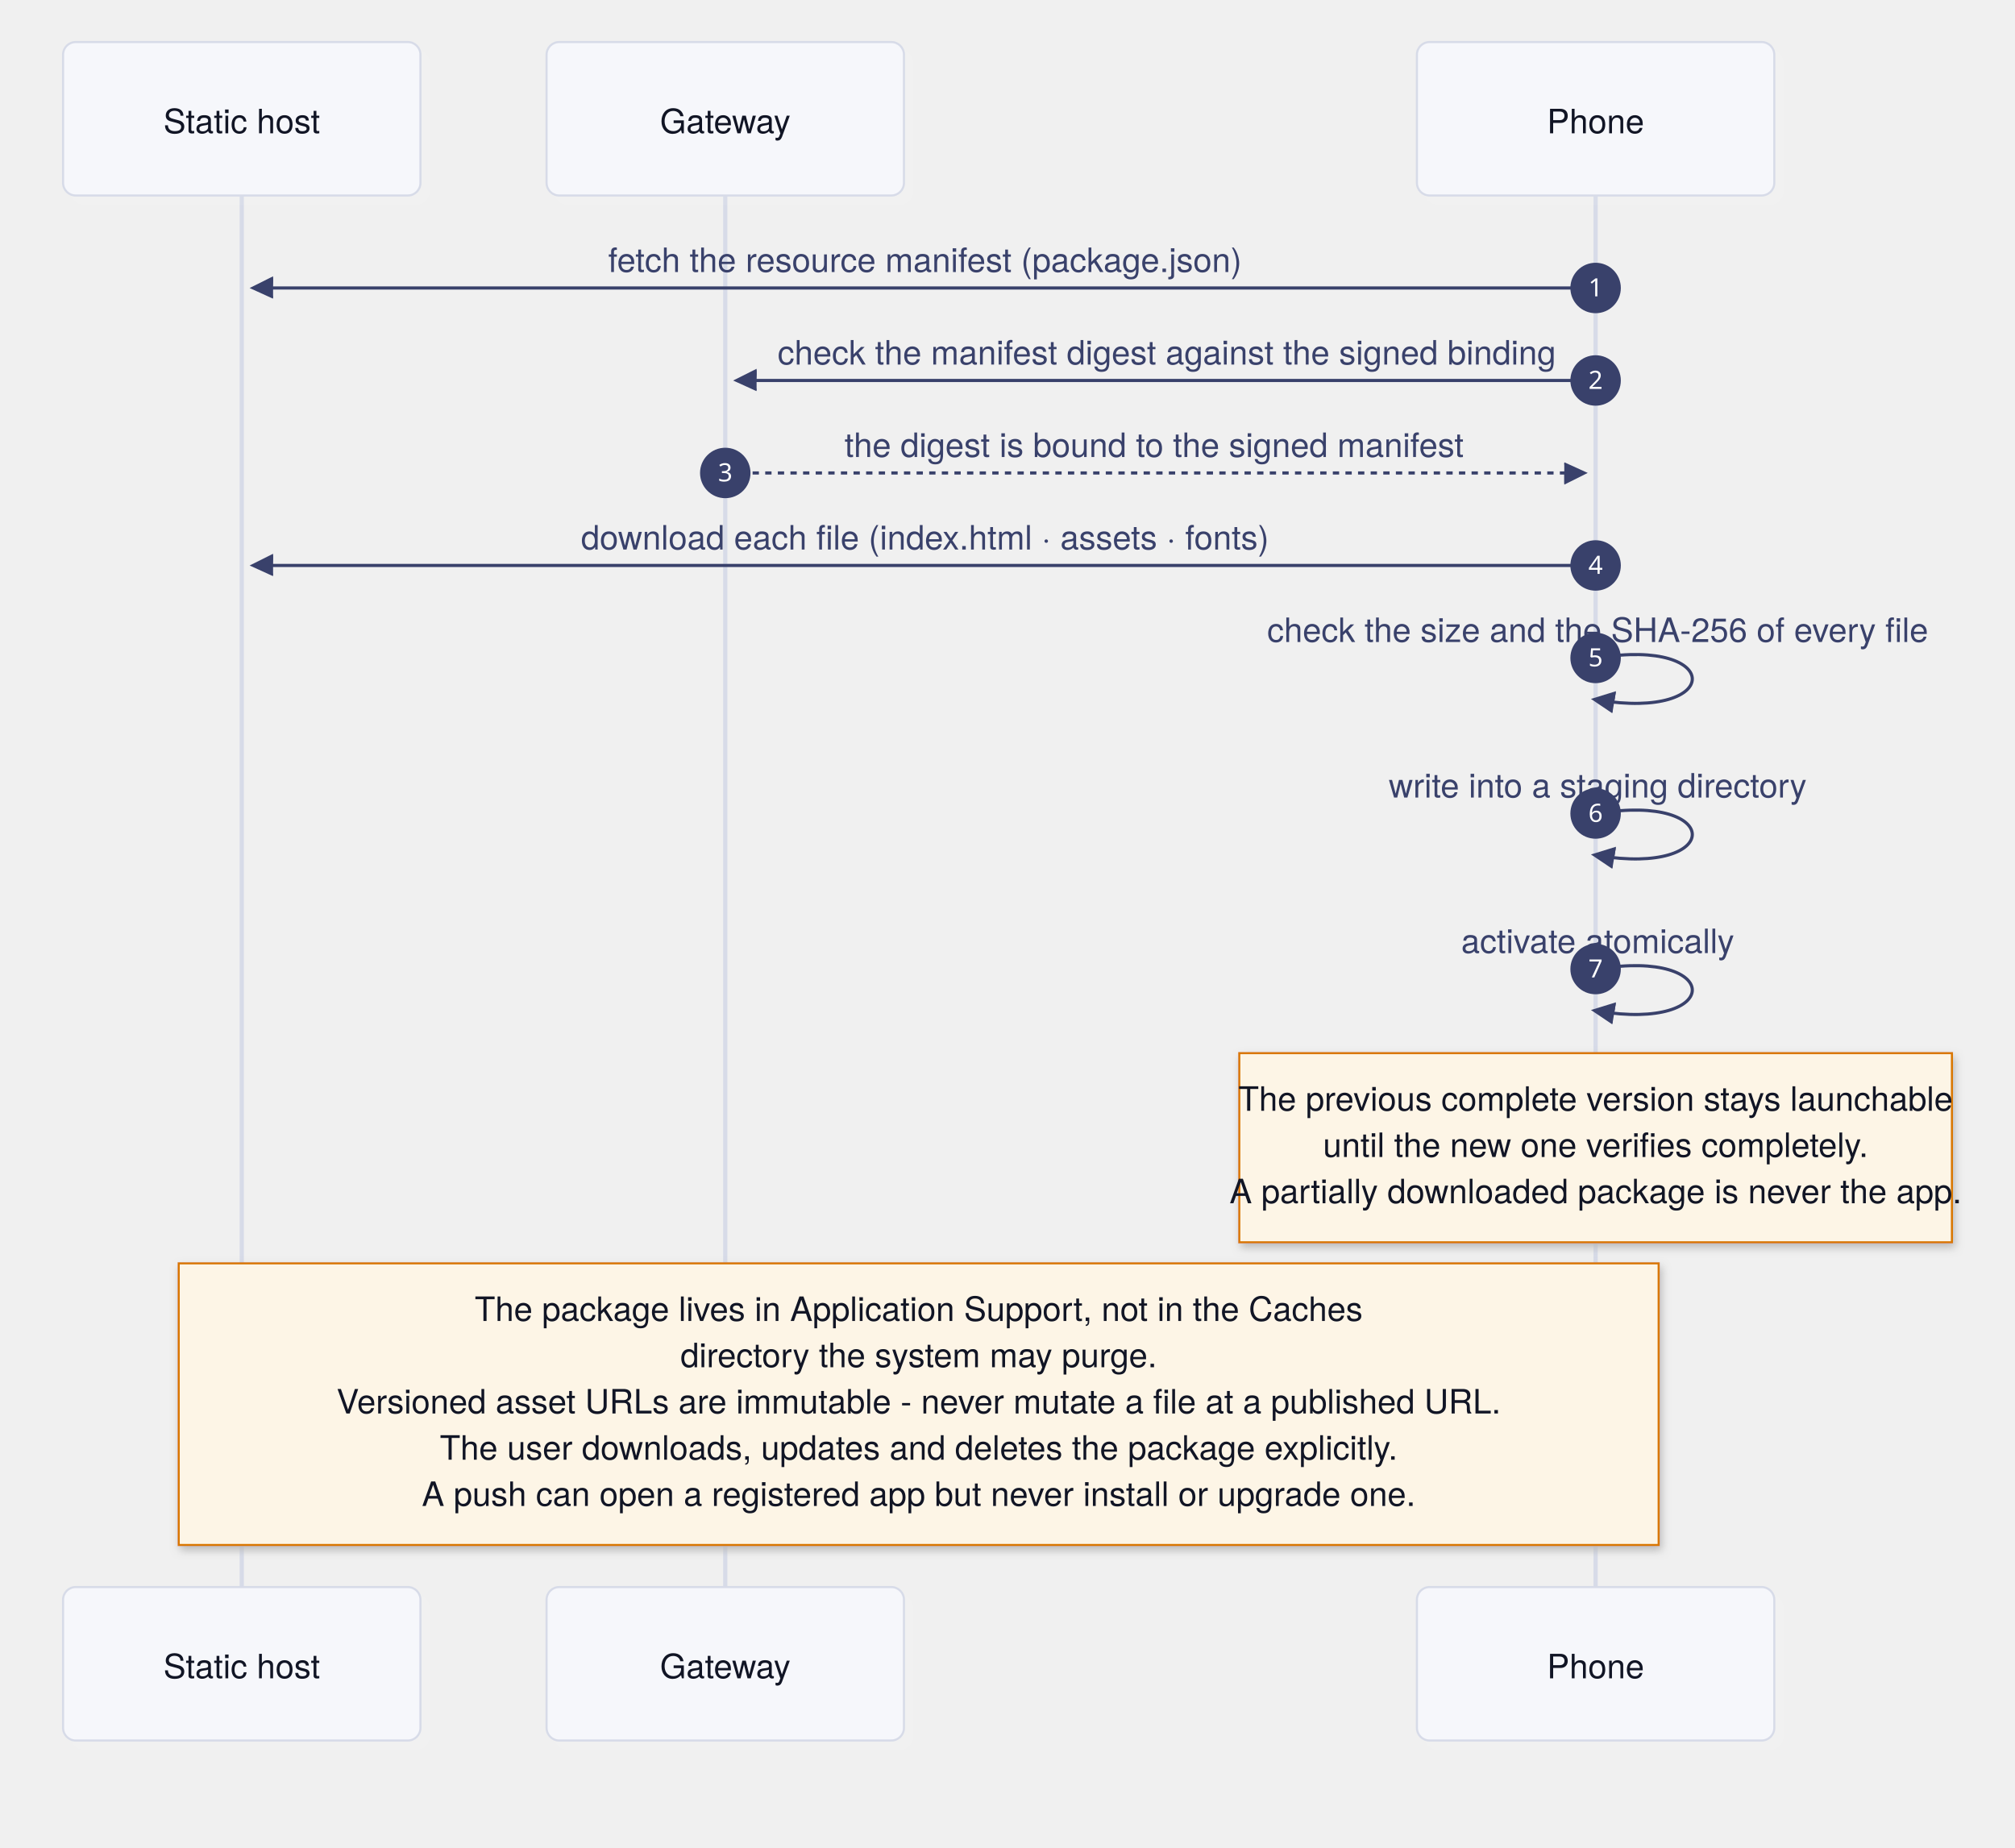
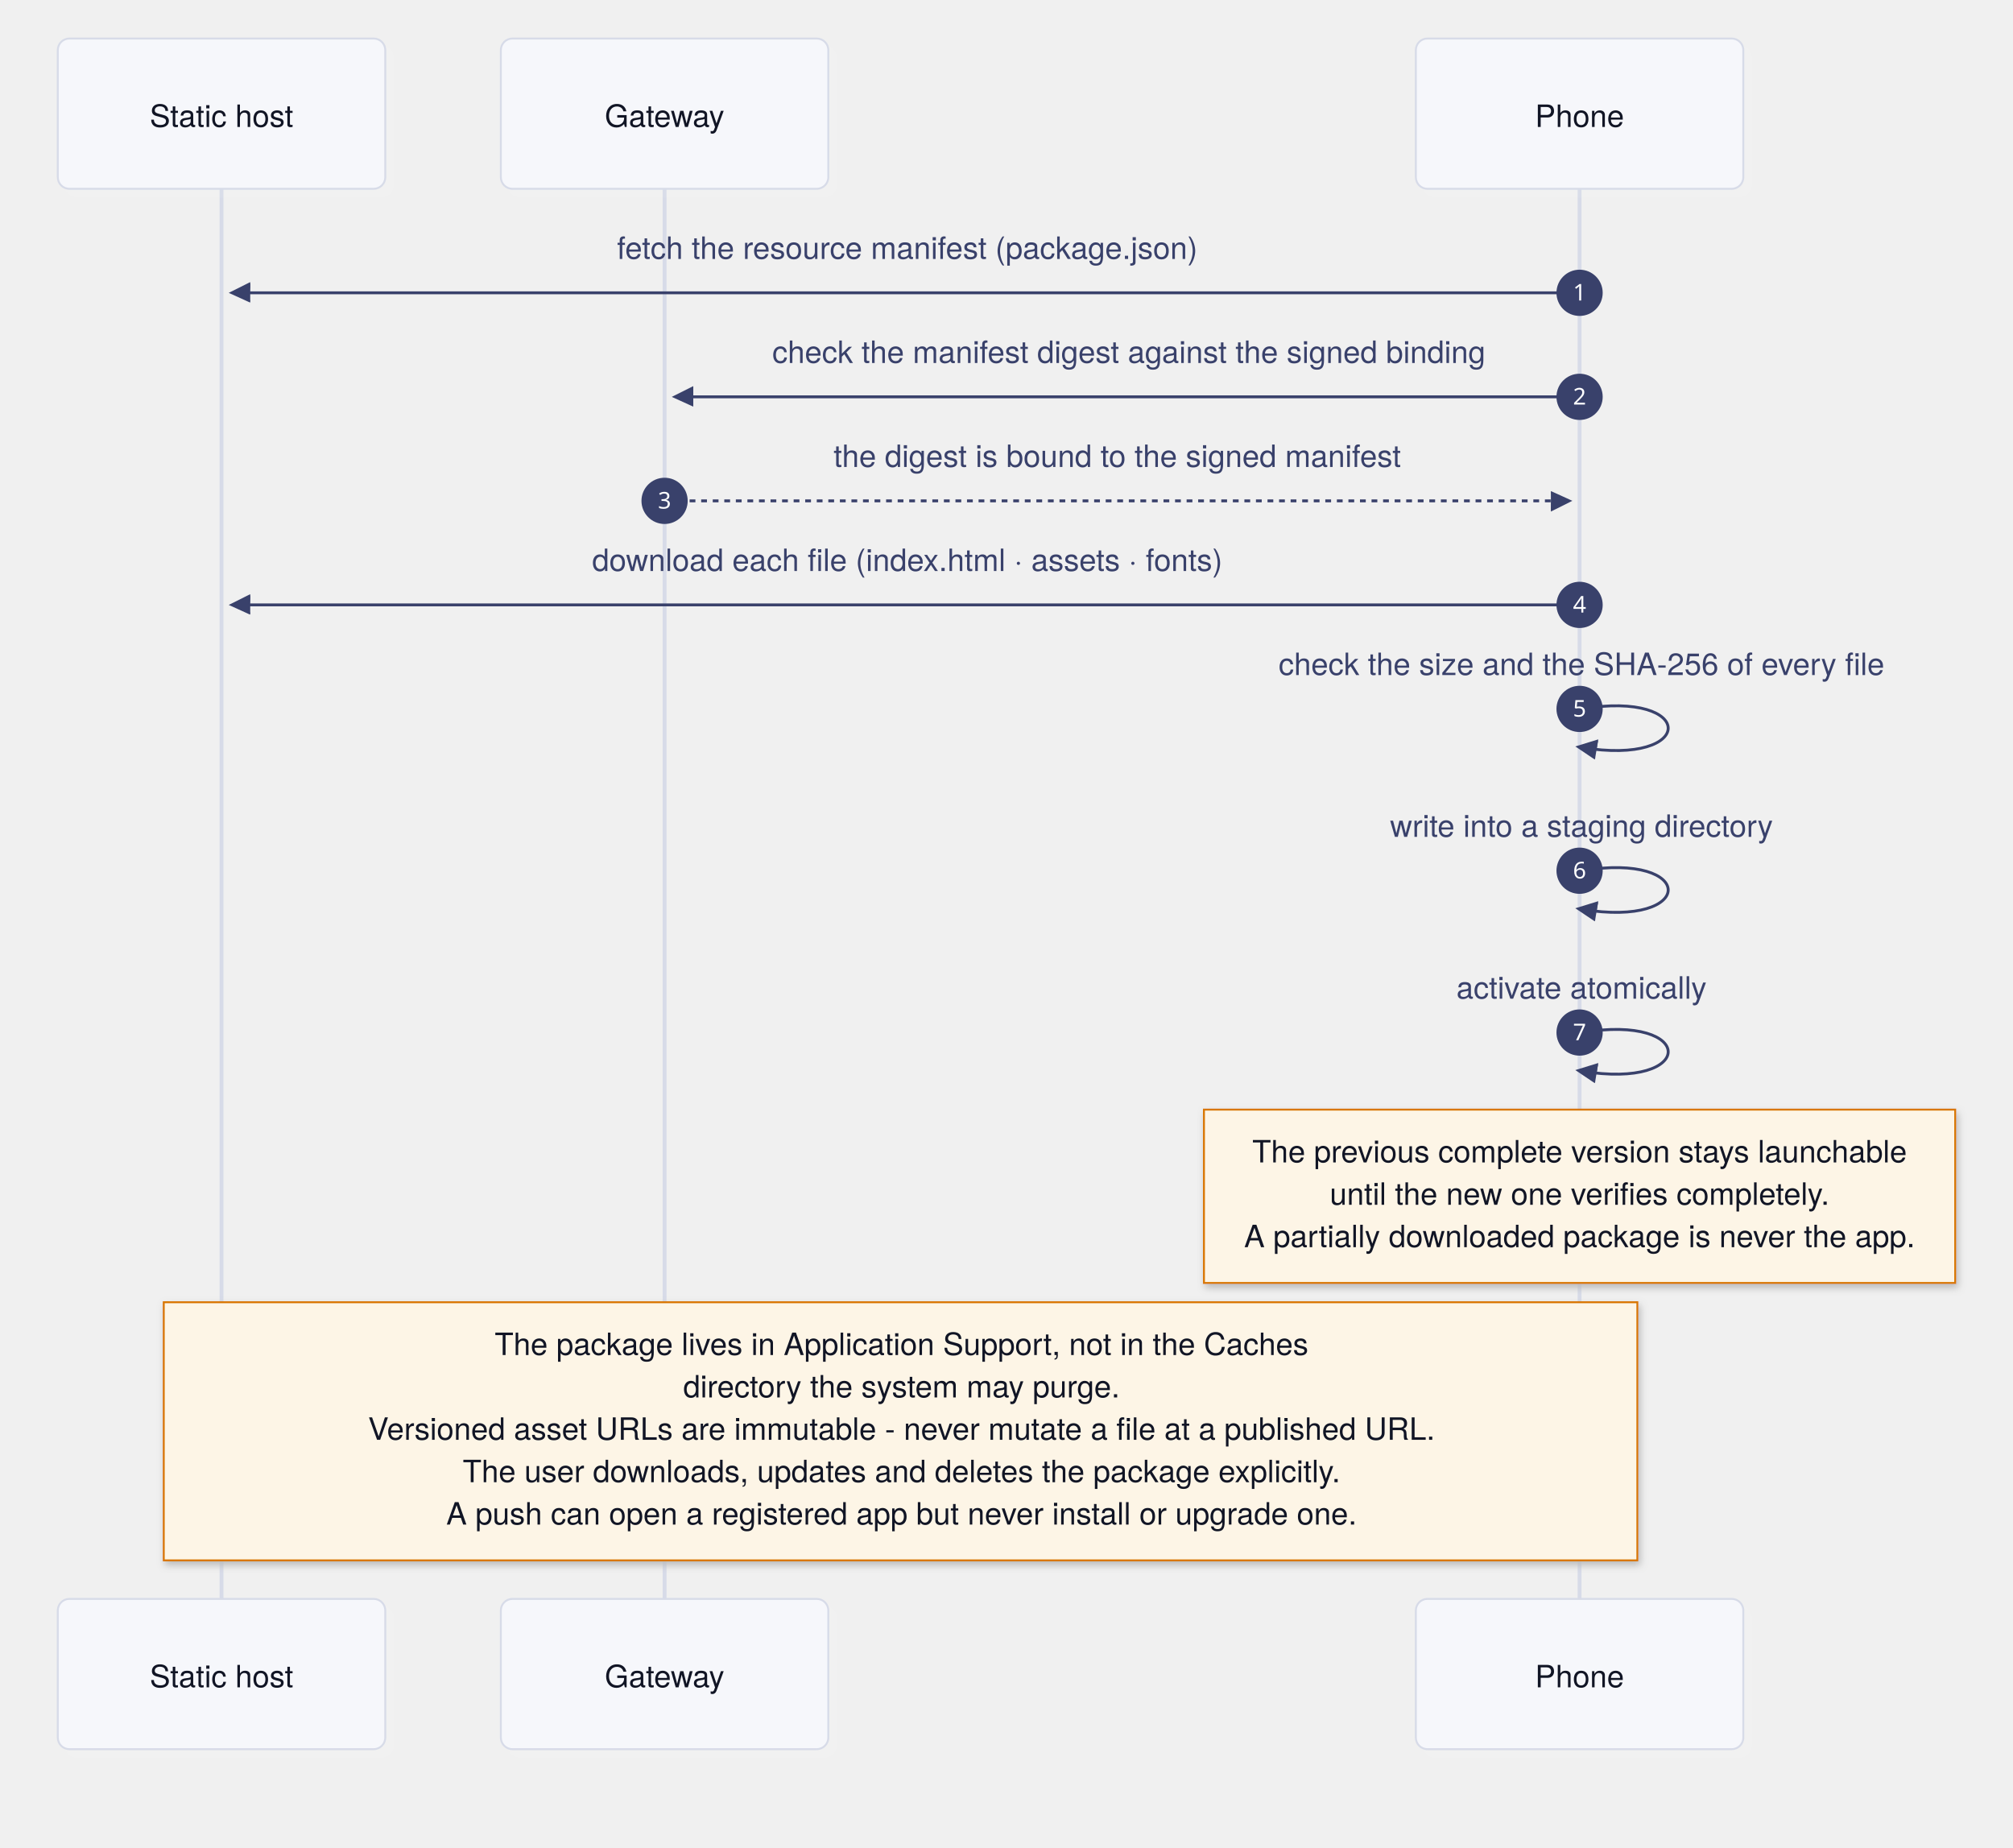
- <svg xmlns="http://www.w3.org/2000/svg" id="my-svg" width="100%" style="max-width: 958.5px; background-color: white;" viewBox="-30 -20 958.5 879" role="graphics-document document" aria-roledescription="sequence">
+ <svg xmlns="http://www.w3.org/2000/svg" id="my-svg" width="100%" style="max-width: 1045px; background-color: white;" viewBox="-30 -20 1045 959" role="graphics-document document" aria-roledescription="sequence">
  <g>
-     <rect x="644" y="735" fill="#eaeaea" stroke="#666" width="170" height="73" name="P" rx="6" ry="6" class="actor actor-bottom" data-look="neo" filter="url(#my-svg-drop-shadow)" />
-     <text x="729" y="771.5" dominant-baseline="central" alignment-baseline="central" class="actor actor-box" style="text-anchor: middle; font-size: 16px; font-weight: 400;">
-       <tspan x="729" dy="0">Phone</tspan>
+     <rect x="705" y="810" fill="#eaeaea" stroke="#666" width="170" height="78" name="P" rx="6" ry="6" class="actor actor-bottom" data-look="neo" filter="url(#my-svg-drop-shadow)" />
+     <text x="790" y="849" dominant-baseline="central" alignment-baseline="central" class="actor actor-box" style="text-anchor: middle; font-size: 16px; font-weight: 400;">
+       <tspan x="790" dy="0">Phone</tspan>
    </text>
  </g>
  <g>
-     <rect x="230" y="735" fill="#eaeaea" stroke="#666" width="170" height="73" name="G" rx="6" ry="6" class="actor actor-bottom" data-look="neo" filter="url(#my-svg-drop-shadow)" />
-     <text x="315" y="771.5" dominant-baseline="central" alignment-baseline="central" class="actor actor-box" style="text-anchor: middle; font-size: 16px; font-weight: 400;">
+     <rect x="230" y="810" fill="#eaeaea" stroke="#666" width="170" height="78" name="G" rx="6" ry="6" class="actor actor-bottom" data-look="neo" filter="url(#my-svg-drop-shadow)" />
+     <text x="315" y="849" dominant-baseline="central" alignment-baseline="central" class="actor actor-box" style="text-anchor: middle; font-size: 16px; font-weight: 400;">
      <tspan x="315" dy="0">Gateway</tspan>
    </text>
  </g>
  <g>
-     <rect x="0" y="735" fill="#eaeaea" stroke="#666" width="170" height="73" name="H" rx="6" ry="6" class="actor actor-bottom" data-look="neo" filter="url(#my-svg-drop-shadow)" />
-     <text x="85" y="771.5" dominant-baseline="central" alignment-baseline="central" class="actor actor-box" style="text-anchor: middle; font-size: 16px; font-weight: 400;">
+     <rect x="0" y="810" fill="#eaeaea" stroke="#666" width="170" height="78" name="H" rx="6" ry="6" class="actor actor-bottom" data-look="neo" filter="url(#my-svg-drop-shadow)" />
+     <text x="85" y="849" dominant-baseline="central" alignment-baseline="central" class="actor actor-box" style="text-anchor: middle; font-size: 16px; font-weight: 400;">
      <tspan x="85" dy="0">Static host</tspan>
    </text>
  </g>
  <g>
-     <line id="actor2" x1="729" y1="73" x2="729" y2="735" class="actor-line 200" stroke-width="0.5px" stroke="#999" name="P" data-et="life-line" data-id="P" />
+     <line id="actor2" x1="790" y1="78" x2="790" y2="810" class="actor-line 200" stroke-width="0.5px" stroke="#999" name="P" data-et="life-line" data-id="P" />
    <g id="root-2" data-look="neo" data-et="participant" data-type="participant" data-id="P">
-       <rect x="644" y="0" fill="#eaeaea" stroke="#666" width="170" height="73" name="P" rx="6" ry="6" class="actor actor-top" data-look="neo" filter="url(#my-svg-drop-shadow)" />
-       <text x="729" y="36.5" dominant-baseline="central" alignment-baseline="central" class="actor actor-box" style="text-anchor: middle; font-size: 16px; font-weight: 400;">
-         <tspan x="729" dy="0">Phone</tspan>
+       <rect x="705" y="0" fill="#eaeaea" stroke="#666" width="170" height="78" name="P" rx="6" ry="6" class="actor actor-top" data-look="neo" filter="url(#my-svg-drop-shadow)" />
+       <text x="790" y="39" dominant-baseline="central" alignment-baseline="central" class="actor actor-box" style="text-anchor: middle; font-size: 16px; font-weight: 400;">
+         <tspan x="790" dy="0">Phone</tspan>
      </text>
    </g>
  </g>
  <g>
-     <line id="actor1" x1="315" y1="73" x2="315" y2="735" class="actor-line 200" stroke-width="0.5px" stroke="#999" name="G" data-et="life-line" data-id="G" />
+     <line id="actor1" x1="315" y1="78" x2="315" y2="810" class="actor-line 200" stroke-width="0.5px" stroke="#999" name="G" data-et="life-line" data-id="G" />
    <g id="root-1" data-look="neo" data-et="participant" data-type="participant" data-id="G">
-       <rect x="230" y="0" fill="#eaeaea" stroke="#666" width="170" height="73" name="G" rx="6" ry="6" class="actor actor-top" data-look="neo" filter="url(#my-svg-drop-shadow)" />
-       <text x="315" y="36.5" dominant-baseline="central" alignment-baseline="central" class="actor actor-box" style="text-anchor: middle; font-size: 16px; font-weight: 400;">
+       <rect x="230" y="0" fill="#eaeaea" stroke="#666" width="170" height="78" name="G" rx="6" ry="6" class="actor actor-top" data-look="neo" filter="url(#my-svg-drop-shadow)" />
+       <text x="315" y="39" dominant-baseline="central" alignment-baseline="central" class="actor actor-box" style="text-anchor: middle; font-size: 16px; font-weight: 400;">
        <tspan x="315" dy="0">Gateway</tspan>
      </text>
    </g>
  </g>
  <g>
-     <line id="actor0" x1="85" y1="73" x2="85" y2="735" class="actor-line 200" stroke-width="0.5px" stroke="#999" name="H" data-et="life-line" data-id="H" />
+     <line id="actor0" x1="85" y1="78" x2="85" y2="810" class="actor-line 200" stroke-width="0.5px" stroke="#999" name="H" data-et="life-line" data-id="H" />
    <g id="root-0" data-look="neo" data-et="participant" data-type="participant" data-id="H">
-       <rect x="0" y="0" fill="#eaeaea" stroke="#666" width="170" height="73" name="H" rx="6" ry="6" class="actor actor-top" data-look="neo" filter="url(#my-svg-drop-shadow)" />
-       <text x="85" y="36.5" dominant-baseline="central" alignment-baseline="central" class="actor actor-box" style="text-anchor: middle; font-size: 16px; font-weight: 400;">
+       <rect x="0" y="0" fill="#eaeaea" stroke="#666" width="170" height="78" name="H" rx="6" ry="6" class="actor actor-top" data-look="neo" filter="url(#my-svg-drop-shadow)" />
+       <text x="85" y="39" dominant-baseline="central" alignment-baseline="central" class="actor actor-box" style="text-anchor: middle; font-size: 16px; font-weight: 400;">
        <tspan x="85" dy="0">Static host</tspan>
      </text>
    </g>
  </g>
  <style>#my-svg{font-family:Manrope,'PingFang SC','Helvetica Neue',sans-serif;font-size:15px;fill:#111525;}@keyframes edge-animation-frame{from{stroke-dashoffset:0;}}@keyframes dash{to{stroke-dashoffset:0;}}#my-svg .edge-animation-slow{stroke-dasharray:9,5!important;stroke-dashoffset:900;animation:dash 50s linear infinite;stroke-linecap:round;}#my-svg .edge-animation-fast{stroke-dasharray:9,5!important;stroke-dashoffset:900;animation:dash 20s linear infinite;stroke-linecap:round;}#my-svg .error-icon{fill:#f6f7fb;}#my-svg .error-text{fill:#090804;stroke:#090804;}#my-svg .edge-thickness-normal{stroke-width:1px;}#my-svg .edge-thickness-thick{stroke-width:3.5px;}#my-svg .edge-pattern-solid{stroke-dasharray:0;}#my-svg .edge-thickness-invisible{stroke-width:0;fill:none;}#my-svg .edge-pattern-dashed{stroke-dasharray:3;}#my-svg .edge-pattern-dotted{stroke-dasharray:2;}#my-svg .marker{fill:#61677b;stroke:#61677b;}#my-svg .marker.cross{stroke:#61677b;}#my-svg svg{font-family:Manrope,'PingFang SC','Helvetica Neue',sans-serif;font-size:15px;}#my-svg p{margin:0;}#my-svg .actor{stroke:#d7dbe8;fill:#f6f7fb;stroke-width:1;}#my-svg rect.actor.outer-path[data-look="neo"]{filter:drop-shadow( 1px 2px 2px rgba(185,185,185,1));}#my-svg rect.note[data-look="neo"]{stroke:#d97706;fill:#fdf5e6;filter:drop-shadow( 1px 2px 2px rgba(185,185,185,1));}#my-svg text.actor&gt;tspan{fill:#111525;stroke:none;}#my-svg .actor-line{stroke:#d7dbe8;}#my-svg .innerArc{stroke-width:1.5;stroke-dasharray:none;}#my-svg .messageLine0{stroke-width:1.5;stroke-dasharray:none;stroke:#39416b;}#my-svg .messageLine1{stroke-width:1.5;stroke-dasharray:2,2;stroke:#39416b;}#my-svg [id$="-arrowhead"] path{fill:#39416b;stroke:#39416b;}#my-svg .sequenceNumber{fill:#ffffff;}#my-svg [id$="-sequencenumber"]{fill:#39416b;}#my-svg [id$="-crosshead"] path{fill:#39416b;stroke:#39416b;}#my-svg .messageText{fill:#39416b;stroke:none;}#my-svg .labelBox{stroke:#d7dbe8;fill:#f6f7fb;filter:drop-shadow( 1px 2px 2px rgba(185,185,185,1));}#my-svg .labelText,#my-svg .labelText&gt;tspan{fill:#111525;stroke:none;}#my-svg .loopText,#my-svg .loopText&gt;tspan{fill:#111525;stroke:none;}#my-svg .sectionTitle,#my-svg .sectionTitle&gt;tspan{fill:#111525;stroke:none;}#my-svg .loopLine{stroke-width:2px;stroke-dasharray:2,2;stroke:#d7dbe8;fill:#d7dbe8;}#my-svg .note{stroke:#d97706;fill:#fdf5e6;}#my-svg .noteText,#my-svg .noteText&gt;tspan{fill:#111525;stroke:none;}#my-svg .activation0{fill:#eef3ff;stroke:#2878f4;}#my-svg .activation1{fill:#eef3ff;stroke:#2878f4;}#my-svg .activation2{fill:#eef3ff;stroke:#2878f4;}#my-svg .actorPopupMenu{position:absolute;}#my-svg .actorPopupMenuPanel{position:absolute;fill:#f6f7fb;box-shadow:0px 8px 16px 0px rgba(0,0,0,0.2);filter:drop-shadow(3px 5px 2px rgb(0 0 0 / 0.4));}#my-svg .actor-man circle,#my-svg line{fill:#f6f7fb;stroke-width:2px;}#my-svg g rect.rect{filter:drop-shadow( 1px 2px 2px rgba(185,185,185,1));stroke:#2878f4;}#my-svg .node .neo-node{stroke:#2878f4;}#my-svg [data-look="neo"].node rect,#my-svg [data-look="neo"].cluster rect,#my-svg [data-look="neo"].node polygon{stroke:url(#my-svg-gradient);filter:drop-shadow( 1px 2px 2px rgba(185,185,185,1));}#my-svg [data-look="neo"].swimlane.cluster rect{filter:none;}#my-svg [data-look="neo"].node path{stroke:url(#my-svg-gradient);stroke-width:1px;}#my-svg [data-look="neo"].node .outer-path{filter:drop-shadow( 1px 2px 2px rgba(185,185,185,1));}#my-svg [data-look="neo"].node .neo-line path{stroke:#2878f4;filter:none;}#my-svg [data-look="neo"].node circle{stroke:url(#my-svg-gradient);filter:drop-shadow( 1px 2px 2px rgba(185,185,185,1));}#my-svg [data-look="neo"].node circle .state-start{fill:#000000;}#my-svg [data-look="neo"].icon-shape .icon{fill:url(#my-svg-gradient);filter:drop-shadow( 1px 2px 2px rgba(185,185,185,1));}#my-svg [data-look="neo"].icon-shape .icon-neo path{stroke:url(#my-svg-gradient);filter:drop-shadow( 1px 2px 2px rgba(185,185,185,1));}#my-svg :root{--mermaid-font-family:"trebuchet ms",verdana,arial,sans-serif;}</style>
  <g />
  <defs>
    <symbol id="my-svg-computer" width="24" height="24">
      <path transform="scale(.5)" d="M2 2v13h20v-13h-20zm18 11h-16v-9h16v9zm-10.228 6l.466-1h3.524l.467 1h-4.457zm14.228 3h-24l2-6h2.104l-1.33 4h18.45l-1.297-4h2.073l2 6zm-5-10h-14v-7h14v7z" />
    </symbol>
  </defs>
  <defs>
    <symbol id="my-svg-database" fill-rule="evenodd" clip-rule="evenodd">
      <path transform="scale(.5)" d="M12.258.001l.256.004.255.005.253.008.251.01.249.012.247.015.246.016.242.019.241.02.239.023.236.024.233.027.231.028.229.031.225.032.223.034.22.036.217.038.214.04.211.041.208.043.205.045.201.046.198.048.194.05.191.051.187.053.183.054.18.056.175.057.172.059.168.06.163.061.16.063.155.064.15.066.074.033.073.033.071.034.07.034.069.035.068.035.067.035.066.035.064.036.064.036.062.036.06.036.06.037.058.037.058.037.055.038.055.038.053.038.052.038.051.039.05.039.048.039.047.039.045.04.044.04.043.04.041.04.04.041.039.041.037.041.036.041.034.041.033.042.032.042.03.042.029.042.027.042.026.043.024.043.023.043.021.043.02.043.018.044.017.043.015.044.013.044.012.044.011.045.009.044.007.045.006.045.004.045.002.045.001.045v17l-.001.045-.002.045-.004.045-.006.045-.007.045-.009.044-.011.045-.012.044-.013.044-.015.044-.017.043-.018.044-.02.043-.021.043-.023.043-.024.043-.026.043-.027.042-.029.042-.03.042-.032.042-.033.042-.034.041-.036.041-.037.041-.039.041-.04.041-.041.04-.043.04-.044.04-.045.04-.047.039-.048.039-.05.039-.051.039-.052.038-.053.038-.055.038-.055.038-.058.037-.058.037-.06.037-.06.036-.062.036-.064.036-.064.036-.066.035-.067.035-.068.035-.069.035-.07.034-.071.034-.073.033-.074.033-.15.066-.155.064-.16.063-.163.061-.168.06-.172.059-.175.057-.18.056-.183.054-.187.053-.191.051-.194.05-.198.048-.201.046-.205.045-.208.043-.211.041-.214.04-.217.038-.22.036-.223.034-.225.032-.229.031-.231.028-.233.027-.236.024-.239.023-.241.02-.242.019-.246.016-.247.015-.249.012-.251.01-.253.008-.255.005-.256.004-.258.001-.258-.001-.256-.004-.255-.005-.253-.008-.251-.01-.249-.012-.247-.015-.245-.016-.243-.019-.241-.02-.238-.023-.236-.024-.234-.027-.231-.028-.228-.031-.226-.032-.223-.034-.22-.036-.217-.038-.214-.04-.211-.041-.208-.043-.204-.045-.201-.046-.198-.048-.195-.05-.19-.051-.187-.053-.184-.054-.179-.056-.176-.057-.172-.059-.167-.06-.164-.061-.159-.063-.155-.064-.151-.066-.074-.033-.072-.033-.072-.034-.07-.034-.069-.035-.068-.035-.067-.035-.066-.035-.064-.036-.063-.036-.062-.036-.061-.036-.06-.037-.058-.037-.057-.037-.056-.038-.055-.038-.053-.038-.052-.038-.051-.039-.049-.039-.049-.039-.046-.039-.046-.04-.044-.04-.043-.04-.041-.04-.04-.041-.039-.041-.037-.041-.036-.041-.034-.041-.033-.042-.032-.042-.03-.042-.029-.042-.027-.042-.026-.043-.024-.043-.023-.043-.021-.043-.02-.043-.018-.044-.017-.043-.015-.044-.013-.044-.012-.044-.011-.045-.009-.044-.007-.045-.006-.045-.004-.045-.002-.045-.001-.045v-17l.001-.045.002-.045.004-.045.006-.045.007-.045.009-.044.011-.045.012-.044.013-.044.015-.044.017-.043.018-.044.02-.043.021-.043.023-.043.024-.043.026-.043.027-.042.029-.042.03-.042.032-.042.033-.042.034-.041.036-.041.037-.041.039-.041.04-.041.041-.04.043-.04.044-.04.046-.04.046-.039.049-.039.049-.039.051-.039.052-.038.053-.038.055-.038.056-.038.057-.037.058-.037.06-.037.061-.036.062-.036.063-.036.064-.036.066-.035.067-.035.068-.035.069-.035.07-.034.072-.034.072-.033.074-.033.151-.066.155-.064.159-.063.164-.061.167-.06.172-.059.176-.057.179-.056.184-.054.187-.053.19-.051.195-.05.198-.048.201-.046.204-.045.208-.043.211-.041.214-.04.217-.038.22-.036.223-.034.226-.032.228-.031.231-.028.234-.027.236-.024.238-.023.241-.02.243-.019.245-.016.247-.015.249-.012.251-.01.253-.008.255-.005.256-.004.258-.001.258.001zm-9.258 20.499v.01l.001.021.003.021.004.022.005.021.006.022.007.022.009.023.01.022.011.023.012.023.013.023.015.023.016.024.017.023.018.024.019.024.021.024.022.025.023.024.024.025.052.049.056.05.061.051.066.051.07.051.075.051.079.052.084.052.088.052.092.052.097.052.102.051.105.052.11.052.114.051.119.051.123.051.127.05.131.05.135.05.139.048.144.049.147.047.152.047.155.047.16.045.163.045.167.043.171.043.176.041.178.041.183.039.187.039.19.037.194.035.197.035.202.033.204.031.209.03.212.029.216.027.219.025.222.024.226.021.23.02.233.018.236.016.24.015.243.012.246.01.249.008.253.005.256.004.259.001.26-.001.257-.004.254-.005.25-.008.247-.011.244-.012.241-.014.237-.016.233-.018.231-.021.226-.021.224-.024.22-.026.216-.027.212-.028.21-.031.205-.031.202-.034.198-.034.194-.036.191-.037.187-.039.183-.04.179-.04.175-.042.172-.043.168-.044.163-.045.16-.046.155-.046.152-.047.148-.048.143-.049.139-.049.136-.05.131-.05.126-.05.123-.051.118-.052.114-.051.11-.052.106-.052.101-.052.096-.052.092-.052.088-.053.083-.051.079-.052.074-.052.07-.051.065-.051.06-.051.056-.05.051-.05.023-.024.023-.025.021-.024.02-.024.019-.024.018-.024.017-.024.015-.023.014-.024.013-.023.012-.023.01-.023.01-.022.008-.022.006-.022.006-.022.004-.022.004-.021.001-.021.001-.021v-4.127l-.077.055-.08.053-.083.054-.085.053-.087.052-.09.052-.093.051-.095.05-.097.05-.1.049-.102.049-.105.048-.106.047-.109.047-.111.046-.114.045-.115.045-.118.044-.12.043-.122.042-.124.042-.126.041-.128.04-.13.04-.132.038-.134.038-.135.037-.138.037-.139.035-.142.035-.143.034-.144.033-.147.032-.148.031-.15.03-.151.03-.153.029-.154.027-.156.027-.158.026-.159.025-.161.024-.162.023-.163.022-.165.021-.166.02-.167.019-.169.018-.169.017-.171.016-.173.015-.173.014-.175.013-.175.012-.177.011-.178.01-.179.008-.179.008-.181.006-.182.005-.182.004-.184.003-.184.002h-.37l-.184-.002-.184-.003-.182-.004-.182-.005-.181-.006-.179-.008-.179-.008-.178-.01-.176-.011-.176-.012-.175-.013-.173-.014-.172-.015-.171-.016-.17-.017-.169-.018-.167-.019-.166-.02-.165-.021-.163-.022-.162-.023-.161-.024-.159-.025-.157-.026-.156-.027-.155-.027-.153-.029-.151-.03-.15-.03-.148-.031-.146-.032-.145-.033-.143-.034-.141-.035-.14-.035-.137-.037-.136-.037-.134-.038-.132-.038-.13-.04-.128-.04-.126-.041-.124-.042-.122-.042-.12-.044-.117-.043-.116-.045-.113-.045-.112-.046-.109-.047-.106-.047-.105-.048-.102-.049-.1-.049-.097-.05-.095-.05-.093-.052-.09-.051-.087-.052-.085-.053-.083-.054-.08-.054-.077-.054v4.127zm0-5.654v.011l.001.021.003.021.004.021.005.022.006.022.007.022.009.022.01.022.011.023.012.023.013.023.015.024.016.023.017.024.018.024.019.024.021.024.022.024.023.025.024.024.052.05.056.05.061.05.066.051.07.051.075.052.079.051.084.052.088.052.092.052.097.052.102.052.105.052.11.051.114.051.119.052.123.05.127.051.131.05.135.049.139.049.144.048.147.048.152.047.155.046.16.045.163.045.167.044.171.042.176.042.178.04.183.04.187.038.19.037.194.036.197.034.202.033.204.032.209.03.212.028.216.027.219.025.222.024.226.022.23.02.233.018.236.016.24.014.243.012.246.01.249.008.253.006.256.003.259.001.26-.001.257-.003.254-.006.25-.008.247-.01.244-.012.241-.015.237-.016.233-.018.231-.02.226-.022.224-.024.22-.025.216-.027.212-.029.21-.03.205-.032.202-.033.198-.035.194-.036.191-.037.187-.039.183-.039.179-.041.175-.042.172-.043.168-.044.163-.045.16-.045.155-.047.152-.047.148-.048.143-.048.139-.05.136-.049.131-.05.126-.051.123-.051.118-.051.114-.052.11-.052.106-.052.101-.052.096-.052.092-.052.088-.052.083-.052.079-.052.074-.051.07-.052.065-.051.06-.05.056-.051.051-.049.023-.025.023-.024.021-.025.02-.024.019-.024.018-.024.017-.024.015-.023.014-.023.013-.024.012-.022.01-.023.01-.023.008-.022.006-.022.006-.022.004-.021.004-.022.001-.021.001-.021v-4.139l-.077.054-.08.054-.083.054-.085.052-.087.053-.09.051-.093.051-.095.051-.097.05-.1.049-.102.049-.105.048-.106.047-.109.047-.111.046-.114.045-.115.044-.118.044-.12.044-.122.042-.124.042-.126.041-.128.04-.13.039-.132.039-.134.038-.135.037-.138.036-.139.036-.142.035-.143.033-.144.033-.147.033-.148.031-.15.03-.151.03-.153.028-.154.028-.156.027-.158.026-.159.025-.161.024-.162.023-.163.022-.165.021-.166.02-.167.019-.169.018-.169.017-.171.016-.173.015-.173.014-.175.013-.175.012-.177.011-.178.009-.179.009-.179.007-.181.007-.182.005-.182.004-.184.003-.184.002h-.37l-.184-.002-.184-.003-.182-.004-.182-.005-.181-.007-.179-.007-.179-.009-.178-.009-.176-.011-.176-.012-.175-.013-.173-.014-.172-.015-.171-.016-.17-.017-.169-.018-.167-.019-.166-.02-.165-.021-.163-.022-.162-.023-.161-.024-.159-.025-.157-.026-.156-.027-.155-.028-.153-.028-.151-.03-.15-.03-.148-.031-.146-.033-.145-.033-.143-.033-.141-.035-.14-.036-.137-.036-.136-.037-.134-.038-.132-.039-.13-.039-.128-.04-.126-.041-.124-.042-.122-.043-.12-.043-.117-.044-.116-.044-.113-.046-.112-.046-.109-.046-.106-.047-.105-.048-.102-.049-.1-.049-.097-.05-.095-.051-.093-.051-.09-.051-.087-.053-.085-.052-.083-.054-.08-.054-.077-.054v4.139zm0-5.666v.011l.001.02.003.022.004.021.005.022.006.021.007.022.009.023.01.022.011.023.012.023.013.023.015.023.016.024.017.024.018.023.019.024.021.025.022.024.023.024.024.025.052.05.056.05.061.05.066.051.07.051.075.052.079.051.084.052.088.052.092.052.097.052.102.052.105.051.11.052.114.051.119.051.123.051.127.05.131.05.135.05.139.049.144.048.147.048.152.047.155.046.16.045.163.045.167.043.171.043.176.042.178.04.183.04.187.038.19.037.194.036.197.034.202.033.204.032.209.03.212.028.216.027.219.025.222.024.226.021.23.02.233.018.236.017.24.014.243.012.246.01.249.008.253.006.256.003.259.001.26-.001.257-.003.254-.006.25-.008.247-.01.244-.013.241-.014.237-.016.233-.018.231-.02.226-.022.224-.024.22-.025.216-.027.212-.029.21-.03.205-.032.202-.033.198-.035.194-.036.191-.037.187-.039.183-.039.179-.041.175-.042.172-.043.168-.044.163-.045.16-.045.155-.047.152-.047.148-.048.143-.049.139-.049.136-.049.131-.051.126-.05.123-.051.118-.052.114-.051.11-.052.106-.052.101-.052.096-.052.092-.052.088-.052.083-.052.079-.052.074-.052.07-.051.065-.051.06-.051.056-.05.051-.049.023-.025.023-.025.021-.024.02-.024.019-.024.018-.024.017-.024.015-.023.014-.024.013-.023.012-.023.01-.022.01-.023.008-.022.006-.022.006-.022.004-.022.004-.021.001-.021.001-.021v-4.153l-.077.054-.08.054-.083.053-.085.053-.087.053-.09.051-.093.051-.095.051-.097.05-.1.049-.102.048-.105.048-.106.048-.109.046-.111.046-.114.046-.115.044-.118.044-.12.043-.122.043-.124.042-.126.041-.128.04-.13.039-.132.039-.134.038-.135.037-.138.036-.139.036-.142.034-.143.034-.144.033-.147.032-.148.032-.15.03-.151.03-.153.028-.154.028-.156.027-.158.026-.159.024-.161.024-.162.023-.163.023-.165.021-.166.02-.167.019-.169.018-.169.017-.171.016-.173.015-.173.014-.175.013-.175.012-.177.01-.178.01-.179.009-.179.007-.181.006-.182.006-.182.004-.184.003-.184.001-.185.001-.185-.001-.184-.001-.184-.003-.182-.004-.182-.006-.181-.006-.179-.007-.179-.009-.178-.01-.176-.01-.176-.012-.175-.013-.173-.014-.172-.015-.171-.016-.17-.017-.169-.018-.167-.019-.166-.02-.165-.021-.163-.023-.162-.023-.161-.024-.159-.024-.157-.026-.156-.027-.155-.028-.153-.028-.151-.03-.15-.03-.148-.032-.146-.032-.145-.033-.143-.034-.141-.034-.14-.036-.137-.036-.136-.037-.134-.038-.132-.039-.13-.039-.128-.041-.126-.041-.124-.041-.122-.043-.12-.043-.117-.044-.116-.044-.113-.046-.112-.046-.109-.046-.106-.048-.105-.048-.102-.048-.1-.05-.097-.049-.095-.051-.093-.051-.09-.052-.087-.052-.085-.053-.083-.053-.08-.054-.077-.054v4.153zm8.74-8.179l-.257.004-.254.005-.25.008-.247.011-.244.012-.241.014-.237.016-.233.018-.231.021-.226.022-.224.023-.22.026-.216.027-.212.028-.21.031-.205.032-.202.033-.198.034-.194.036-.191.038-.187.038-.183.04-.179.041-.175.042-.172.043-.168.043-.163.045-.16.046-.155.046-.152.048-.148.048-.143.048-.139.049-.136.05-.131.05-.126.051-.123.051-.118.051-.114.052-.11.052-.106.052-.101.052-.096.052-.092.052-.088.052-.083.052-.079.052-.074.051-.07.052-.065.051-.06.05-.056.05-.051.05-.023.025-.023.024-.021.024-.02.025-.019.024-.018.024-.017.023-.015.024-.014.023-.013.023-.012.023-.01.023-.01.022-.008.022-.006.023-.006.021-.004.022-.004.021-.001.021-.001.021.001.021.001.021.004.021.004.022.006.021.006.023.008.022.01.022.01.023.012.023.013.023.014.023.015.024.017.023.018.024.019.024.02.025.021.024.023.024.023.025.051.05.056.05.06.05.065.051.07.052.074.051.079.052.083.052.088.052.092.052.096.052.101.052.106.052.11.052.114.052.118.051.123.051.126.051.131.05.136.05.139.049.143.048.148.048.152.048.155.046.16.046.163.045.168.043.172.043.175.042.179.041.183.04.187.038.191.038.194.036.198.034.202.033.205.032.21.031.212.028.216.027.22.026.224.023.226.022.231.021.233.018.237.016.241.014.244.012.247.011.25.008.254.005.257.004.26.001.26-.001.257-.004.254-.005.25-.008.247-.011.244-.012.241-.014.237-.016.233-.018.231-.021.226-.022.224-.023.22-.026.216-.027.212-.028.21-.031.205-.032.202-.033.198-.034.194-.036.191-.038.187-.038.183-.04.179-.041.175-.042.172-.043.168-.043.163-.045.16-.046.155-.046.152-.048.148-.048.143-.048.139-.049.136-.05.131-.05.126-.051.123-.051.118-.051.114-.052.11-.052.106-.052.101-.052.096-.052.092-.052.088-.052.083-.052.079-.052.074-.051.07-.052.065-.051.06-.05.056-.05.051-.05.023-.025.023-.024.021-.024.02-.025.019-.024.018-.024.017-.023.015-.024.014-.023.013-.023.012-.023.01-.023.01-.022.008-.022.006-.023.006-.021.004-.022.004-.021.001-.021.001-.021-.001-.021-.001-.021-.004-.021-.004-.022-.006-.021-.006-.023-.008-.022-.01-.022-.01-.023-.012-.023-.013-.023-.014-.023-.015-.024-.017-.023-.018-.024-.019-.024-.02-.025-.021-.024-.023-.024-.023-.025-.051-.05-.056-.05-.06-.05-.065-.051-.07-.052-.074-.051-.079-.052-.083-.052-.088-.052-.092-.052-.096-.052-.101-.052-.106-.052-.11-.052-.114-.052-.118-.051-.123-.051-.126-.051-.131-.05-.136-.05-.139-.049-.143-.048-.148-.048-.152-.048-.155-.046-.16-.046-.163-.045-.168-.043-.172-.043-.175-.042-.179-.041-.183-.04-.187-.038-.191-.038-.194-.036-.198-.034-.202-.033-.205-.032-.21-.031-.212-.028-.216-.027-.22-.026-.224-.023-.226-.022-.231-.021-.233-.018-.237-.016-.241-.014-.244-.012-.247-.011-.25-.008-.254-.005-.257-.004-.26-.001-.26.001z" />
    </symbol>
  </defs>
  <defs>
    <symbol id="my-svg-clock" width="24" height="24">
      <path transform="scale(.5)" d="M12 2c5.514 0 10 4.486 10 10s-4.486 10-10 10-10-4.486-10-10 4.486-10 10-10zm0-2c-6.627 0-12 5.373-12 12s5.373 12 12 12 12-5.373 12-12-5.373-12-12-12zm5.848 12.459c.202.038.202.333.001.372-1.907.361-6.045 1.111-6.547 1.111-.719 0-1.301-.582-1.301-1.301 0-.512.77-5.447 1.125-7.445.034-.192.312-.181.343.014l.985 6.238 5.394 1.011z" />
    </symbol>
  </defs>
  <defs>
    <marker id="my-svg-arrowhead" refX="7.9" refY="5" markerUnits="userSpaceOnUse" markerWidth="12" markerHeight="12" orient="auto-start-reverse">
      <path d="M -1 0 L 10 5 L 0 10 z" />
    </marker>
  </defs>
  <defs>
    <marker id="my-svg-crosshead" markerWidth="15" markerHeight="8" orient="auto" refX="4" refY="4.5">
      <path fill="none" stroke="#000000" stroke-width="1pt" d="M 1,2 L 6,7 M 6,2 L 1,7" style="stroke-dasharray: 0, 0;" />
    </marker>
  </defs>
  <defs>
    <marker id="my-svg-filled-head" refX="15.5" refY="7" markerWidth="20" markerHeight="28" orient="auto">
      <path d="M 18,7 L9,13 L14,7 L9,1 Z" />
    </marker>
  </defs>
  <defs>
    <marker id="my-svg-sequencenumber" refX="15" refY="15" markerWidth="60" markerHeight="40" orient="auto">
      <circle cx="15" cy="15" r="6" />
    </marker>
  </defs>
  <defs>
    <marker id="my-svg-solidTopArrowHead" refX="7.9" refY="7.25" markerUnits="userSpaceOnUse" markerWidth="12" markerHeight="12" orient="auto-start-reverse">
      <path d="M 0 0 L 10 8 L 0 8 z" />
    </marker>
  </defs>
  <defs>
    <marker id="my-svg-solidBottomArrowHead" refX="7.9" refY="0.75" markerUnits="userSpaceOnUse" markerWidth="12" markerHeight="12" orient="auto-start-reverse">
      <path d="M 0 0 L 10 0 L 0 8 z" />
    </marker>
  </defs>
  <defs>
    <marker id="my-svg-stickTopArrowHead" refX="7.5" refY="7" markerUnits="userSpaceOnUse" markerWidth="12" markerHeight="12" orient="auto-start-reverse">
      <path d="M 0 0 L 7 7" stroke="black" stroke-width="1.5" fill="none" />
    </marker>
  </defs>
  <defs>
    <marker id="my-svg-stickBottomArrowHead" refX="7.5" refY="0" markerUnits="userSpaceOnUse" markerWidth="12" markerHeight="12" orient="auto-start-reverse">
      <path d="M 0 7 L 7 0" stroke="black" stroke-width="1.5" fill="none" />
    </marker>
  </defs>
  <defs>
    <filter id="my-svg-drop-shadow" height="130%" width="130%">
      <feDropShadow dx="4" dy="4" stdDeviation="0" flood-opacity="0.06" flood-color="#FFFFFF" />
    </filter>
  </defs>
  <g data-et="note" data-id="i8">
-     <rect x="559.5" y="481" fill="#EDF2AE" stroke="#666" width="339" height="90" class="note" data-look="neo" />
-     <text x="729" y="487" text-anchor="middle" dominant-baseline="middle" alignment-baseline="middle" class="noteText" dy="1em" style="font-size: 16px; font-weight: 400;">
-       <tspan x="729">The previous complete version stays launchable</tspan>
+     <rect x="595" y="556" fill="#EDF2AE" stroke="#666" width="390" height="90" class="note" data-look="neo" />
+     <text x="790" y="562" text-anchor="middle" dominant-baseline="middle" alignment-baseline="middle" class="noteText" dy="1em" style="font-size: 16px; font-weight: 400;">
+       <tspan x="790">The previous complete version stays launchable</tspan>
    </text>
-     <text x="729" y="509" text-anchor="middle" dominant-baseline="middle" alignment-baseline="middle" class="noteText" dy="1em" style="font-size: 16px; font-weight: 400;">
-       <tspan x="729">until the new one verifies completely.</tspan>
+     <text x="790" y="584" text-anchor="middle" dominant-baseline="middle" alignment-baseline="middle" class="noteText" dy="1em" style="font-size: 16px; font-weight: 400;">
+       <tspan x="790">until the new one verifies completely.</tspan>
    </text>
-     <text x="729" y="531" text-anchor="middle" dominant-baseline="middle" alignment-baseline="middle" class="noteText" dy="1em" style="font-size: 16px; font-weight: 400;">
-       <tspan x="729">A partially downloaded package is never the app.</tspan>
+     <text x="790" y="606" text-anchor="middle" dominant-baseline="middle" alignment-baseline="middle" class="noteText" dy="1em" style="font-size: 16px; font-weight: 400;">
+       <tspan x="790">A partially downloaded package is never the app.</tspan>
    </text>
  </g>
  <g data-et="note" data-id="i9">
-     <rect x="55" y="581" fill="#EDF2AE" stroke="#666" width="704" height="134" class="note" data-look="neo" />
-     <text x="407" y="587" text-anchor="middle" dominant-baseline="middle" alignment-baseline="middle" class="noteText" dy="1em" style="font-size: 16px; font-weight: 400;">
-       <tspan x="407">The package lives in Application Support, not in the Caches</tspan>
+     <rect x="55" y="656" fill="#EDF2AE" stroke="#666" width="765" height="134" class="note" data-look="neo" />
+     <text x="438" y="662" text-anchor="middle" dominant-baseline="middle" alignment-baseline="middle" class="noteText" dy="1em" style="font-size: 16px; font-weight: 400;">
+       <tspan x="438">The package lives in Application Support, not in the Caches</tspan>
    </text>
-     <text x="407" y="609" text-anchor="middle" dominant-baseline="middle" alignment-baseline="middle" class="noteText" dy="1em" style="font-size: 16px; font-weight: 400;">
-       <tspan x="407">directory the system may purge.</tspan>
+     <text x="438" y="684" text-anchor="middle" dominant-baseline="middle" alignment-baseline="middle" class="noteText" dy="1em" style="font-size: 16px; font-weight: 400;">
+       <tspan x="438">directory the system may purge.</tspan>
    </text>
-     <text x="407" y="631" text-anchor="middle" dominant-baseline="middle" alignment-baseline="middle" class="noteText" dy="1em" style="font-size: 16px; font-weight: 400;">
-       <tspan x="407">Versioned asset URLs are immutable - never mutate a file at a published URL.</tspan>
+     <text x="438" y="706" text-anchor="middle" dominant-baseline="middle" alignment-baseline="middle" class="noteText" dy="1em" style="font-size: 16px; font-weight: 400;">
+       <tspan x="438">Versioned asset URLs are immutable - never mutate a file at a published URL.</tspan>
    </text>
-     <text x="407" y="653" text-anchor="middle" dominant-baseline="middle" alignment-baseline="middle" class="noteText" dy="1em" style="font-size: 16px; font-weight: 400;">
-       <tspan x="407">The user downloads, updates and deletes the package explicitly.</tspan>
+     <text x="438" y="728" text-anchor="middle" dominant-baseline="middle" alignment-baseline="middle" class="noteText" dy="1em" style="font-size: 16px; font-weight: 400;">
+       <tspan x="438">The user downloads, updates and deletes the package explicitly.</tspan>
    </text>
-     <text x="407" y="675" text-anchor="middle" dominant-baseline="middle" alignment-baseline="middle" class="noteText" dy="1em" style="font-size: 16px; font-weight: 400;">
-       <tspan x="407">A push can open a registered app but never install or upgrade one.</tspan>
+     <text x="438" y="750" text-anchor="middle" dominant-baseline="middle" alignment-baseline="middle" class="noteText" dy="1em" style="font-size: 16px; font-weight: 400;">
+       <tspan x="438">A push can open a registered app but never install or upgrade one.</tspan>
    </text>
  </g>
-   <text x="410" y="88" text-anchor="middle" dominant-baseline="middle" alignment-baseline="middle" class="messageText" dy="1em" style="font-size: 16px; font-weight: 400;">fetch the resource manifest (package.json)</text>
-   <line x1="734" y1="117" x2="92" y2="117" class="messageLine0" data-et="message" data-id="i1" data-from="P" data-to="H" stroke-width="2" stroke="none" marker-end="url(#my-svg-arrowhead)" style="fill: none;" />
-   <line x1="729" y1="117" x2="729" y2="117" stroke-width="0" marker-start="url(#my-svg-sequencenumber)" />
-   <text x="729" y="121" font-family="sans-serif" font-size="12px" text-anchor="middle" class="sequenceNumber">1</text>
-   <text x="525" y="132" text-anchor="middle" dominant-baseline="middle" alignment-baseline="middle" class="messageText" dy="1em" style="font-size: 16px; font-weight: 400;">check the manifest digest against the signed binding</text>
-   <line x1="734" y1="161" x2="322" y2="161" class="messageLine0" data-et="message" data-id="i2" data-from="P" data-to="G" stroke-width="2" stroke="none" marker-end="url(#my-svg-arrowhead)" style="fill: none;" />
-   <line x1="729" y1="161" x2="729" y2="161" stroke-width="0" marker-start="url(#my-svg-sequencenumber)" />
-   <text x="729" y="165" font-family="sans-serif" font-size="12px" text-anchor="middle" class="sequenceNumber">2</text>
-   <text x="519" y="176" text-anchor="middle" dominant-baseline="middle" alignment-baseline="middle" class="messageText" dy="1em" style="font-size: 16px; font-weight: 400;">the digest is bound to the signed manifest</text>
-   <line x1="322" y1="205" x2="722" y2="205" class="messageLine1" data-et="message" data-id="i3" data-from="G" data-to="P" stroke-width="2" stroke="none" marker-end="url(#my-svg-arrowhead)" style="stroke-dasharray: 3, 3; fill: none;" />
-   <line x1="315" y1="205" x2="315" y2="205" stroke-width="0" marker-start="url(#my-svg-sequencenumber)" />
-   <text x="315" y="209" font-family="sans-serif" font-size="12px" text-anchor="middle" class="sequenceNumber">3</text>
-   <text x="410" y="220" text-anchor="middle" dominant-baseline="middle" alignment-baseline="middle" class="messageText" dy="1em" style="font-size: 16px; font-weight: 400;">download each file (index.html · assets · fonts)</text>
-   <line x1="734" y1="249" x2="92" y2="249" class="messageLine0" data-et="message" data-id="i4" data-from="P" data-to="H" stroke-width="2" stroke="none" marker-end="url(#my-svg-arrowhead)" style="fill: none;" />
-   <line x1="729" y1="249" x2="729" y2="249" stroke-width="0" marker-start="url(#my-svg-sequencenumber)" />
-   <text x="729" y="253" font-family="sans-serif" font-size="12px" text-anchor="middle" class="sequenceNumber">4</text>
-   <text x="730" y="264" text-anchor="middle" dominant-baseline="middle" alignment-baseline="middle" class="messageText" dy="1em" style="font-size: 16px; font-weight: 400;">check the size and the SHA-256 of every file</text>
-   <path d="M 730,293 C 790,283 790,323 730,313" class="messageLine0" data-et="message" data-id="i5" data-from="P" data-to="P" stroke-width="2" stroke="none" marker-end="url(#my-svg-arrowhead)" x1="736" style="fill: none;" />
-   <line x1="729" y1="293" x2="729" y2="293" stroke-width="0" marker-start="url(#my-svg-sequencenumber)" />
-   <text x="729" y="297" font-family="sans-serif" font-size="12px" text-anchor="middle" class="sequenceNumber">5</text>
-   <text x="730" y="338" text-anchor="middle" dominant-baseline="middle" alignment-baseline="middle" class="messageText" dy="1em" style="font-size: 16px; font-weight: 400;">write into a staging directory</text>
-   <path d="M 730,367 C 790,357 790,397 730,387" class="messageLine0" data-et="message" data-id="i6" data-from="P" data-to="P" stroke-width="2" stroke="none" marker-end="url(#my-svg-arrowhead)" x1="736" style="fill: none;" />
-   <line x1="729" y1="367" x2="729" y2="367" stroke-width="0" marker-start="url(#my-svg-sequencenumber)" />
-   <text x="729" y="371" font-family="sans-serif" font-size="12px" text-anchor="middle" class="sequenceNumber">6</text>
-   <text x="730" y="412" text-anchor="middle" dominant-baseline="middle" alignment-baseline="middle" class="messageText" dy="1em" style="font-size: 16px; font-weight: 400;">activate atomically</text>
-   <path d="M 730,441 C 790,431 790,471 730,461" class="messageLine0" data-et="message" data-id="i7" data-from="P" data-to="P" stroke-width="2" stroke="none" marker-end="url(#my-svg-arrowhead)" x1="736" style="fill: none;" />
-   <line x1="729" y1="441" x2="729" y2="441" stroke-width="0" marker-start="url(#my-svg-sequencenumber)" />
-   <text x="729" y="445" font-family="sans-serif" font-size="12px" text-anchor="middle" class="sequenceNumber">7</text>
+   <text x="441" y="93" text-anchor="middle" dominant-baseline="middle" alignment-baseline="middle" class="messageText" dy="1em" style="font-size: 16px; font-weight: 400;">fetch the resource manifest (package.json)</text>
+   <line x1="795" y1="132" x2="92" y2="132" class="messageLine0" data-et="message" data-id="i1" data-from="P" data-to="H" stroke-width="2" stroke="none" marker-end="url(#my-svg-arrowhead)" style="fill: none;" />
+   <line x1="790" y1="132" x2="790" y2="132" stroke-width="0" marker-start="url(#my-svg-sequencenumber)" />
+   <text x="790" y="136" font-family="sans-serif" font-size="12px" text-anchor="middle" class="sequenceNumber">1</text>
+   <text x="556" y="147" text-anchor="middle" dominant-baseline="middle" alignment-baseline="middle" class="messageText" dy="1em" style="font-size: 16px; font-weight: 400;">check the manifest digest against the signed binding</text>
+   <line x1="795" y1="186" x2="322" y2="186" class="messageLine0" data-et="message" data-id="i2" data-from="P" data-to="G" stroke-width="2" stroke="none" marker-end="url(#my-svg-arrowhead)" style="fill: none;" />
+   <line x1="790" y1="186" x2="790" y2="186" stroke-width="0" marker-start="url(#my-svg-sequencenumber)" />
+   <text x="790" y="190" font-family="sans-serif" font-size="12px" text-anchor="middle" class="sequenceNumber">2</text>
+   <text x="550" y="201" text-anchor="middle" dominant-baseline="middle" alignment-baseline="middle" class="messageText" dy="1em" style="font-size: 16px; font-weight: 400;">the digest is bound to the signed manifest</text>
+   <line x1="322" y1="240" x2="783" y2="240" class="messageLine1" data-et="message" data-id="i3" data-from="G" data-to="P" stroke-width="2" stroke="none" marker-end="url(#my-svg-arrowhead)" style="stroke-dasharray: 3, 3; fill: none;" />
+   <line x1="315" y1="240" x2="315" y2="240" stroke-width="0" marker-start="url(#my-svg-sequencenumber)" />
+   <text x="315" y="244" font-family="sans-serif" font-size="12px" text-anchor="middle" class="sequenceNumber">3</text>
+   <text x="441" y="255" text-anchor="middle" dominant-baseline="middle" alignment-baseline="middle" class="messageText" dy="1em" style="font-size: 16px; font-weight: 400;">download each file (index.html · assets · fonts)</text>
+   <line x1="795" y1="294" x2="92" y2="294" class="messageLine0" data-et="message" data-id="i4" data-from="P" data-to="H" stroke-width="2" stroke="none" marker-end="url(#my-svg-arrowhead)" style="fill: none;" />
+   <line x1="790" y1="294" x2="790" y2="294" stroke-width="0" marker-start="url(#my-svg-sequencenumber)" />
+   <text x="790" y="298" font-family="sans-serif" font-size="12px" text-anchor="middle" class="sequenceNumber">4</text>
+   <text x="791" y="309" text-anchor="middle" dominant-baseline="middle" alignment-baseline="middle" class="messageText" dy="1em" style="font-size: 16px; font-weight: 400;">check the size and the SHA-256 of every file</text>
+   <path d="M 791,348 C 851,338 851,378 791,368" class="messageLine0" data-et="message" data-id="i5" data-from="P" data-to="P" stroke-width="2" stroke="none" marker-end="url(#my-svg-arrowhead)" x1="797" style="fill: none;" />
+   <line x1="790" y1="348" x2="790" y2="348" stroke-width="0" marker-start="url(#my-svg-sequencenumber)" />
+   <text x="790" y="352" font-family="sans-serif" font-size="12px" text-anchor="middle" class="sequenceNumber">5</text>
+   <text x="791" y="393" text-anchor="middle" dominant-baseline="middle" alignment-baseline="middle" class="messageText" dy="1em" style="font-size: 16px; font-weight: 400;">write into a staging directory</text>
+   <path d="M 791,432 C 851,422 851,462 791,452" class="messageLine0" data-et="message" data-id="i6" data-from="P" data-to="P" stroke-width="2" stroke="none" marker-end="url(#my-svg-arrowhead)" x1="797" style="fill: none;" />
+   <line x1="790" y1="432" x2="790" y2="432" stroke-width="0" marker-start="url(#my-svg-sequencenumber)" />
+   <text x="790" y="436" font-family="sans-serif" font-size="12px" text-anchor="middle" class="sequenceNumber">6</text>
+   <text x="791" y="477" text-anchor="middle" dominant-baseline="middle" alignment-baseline="middle" class="messageText" dy="1em" style="font-size: 16px; font-weight: 400;">activate atomically</text>
+   <path d="M 791,516 C 851,506 851,546 791,536" class="messageLine0" data-et="message" data-id="i7" data-from="P" data-to="P" stroke-width="2" stroke="none" marker-end="url(#my-svg-arrowhead)" x1="797" style="fill: none;" />
+   <line x1="790" y1="516" x2="790" y2="516" stroke-width="0" marker-start="url(#my-svg-sequencenumber)" />
+   <text x="790" y="520" font-family="sans-serif" font-size="12px" text-anchor="middle" class="sequenceNumber">7</text>
</svg>
